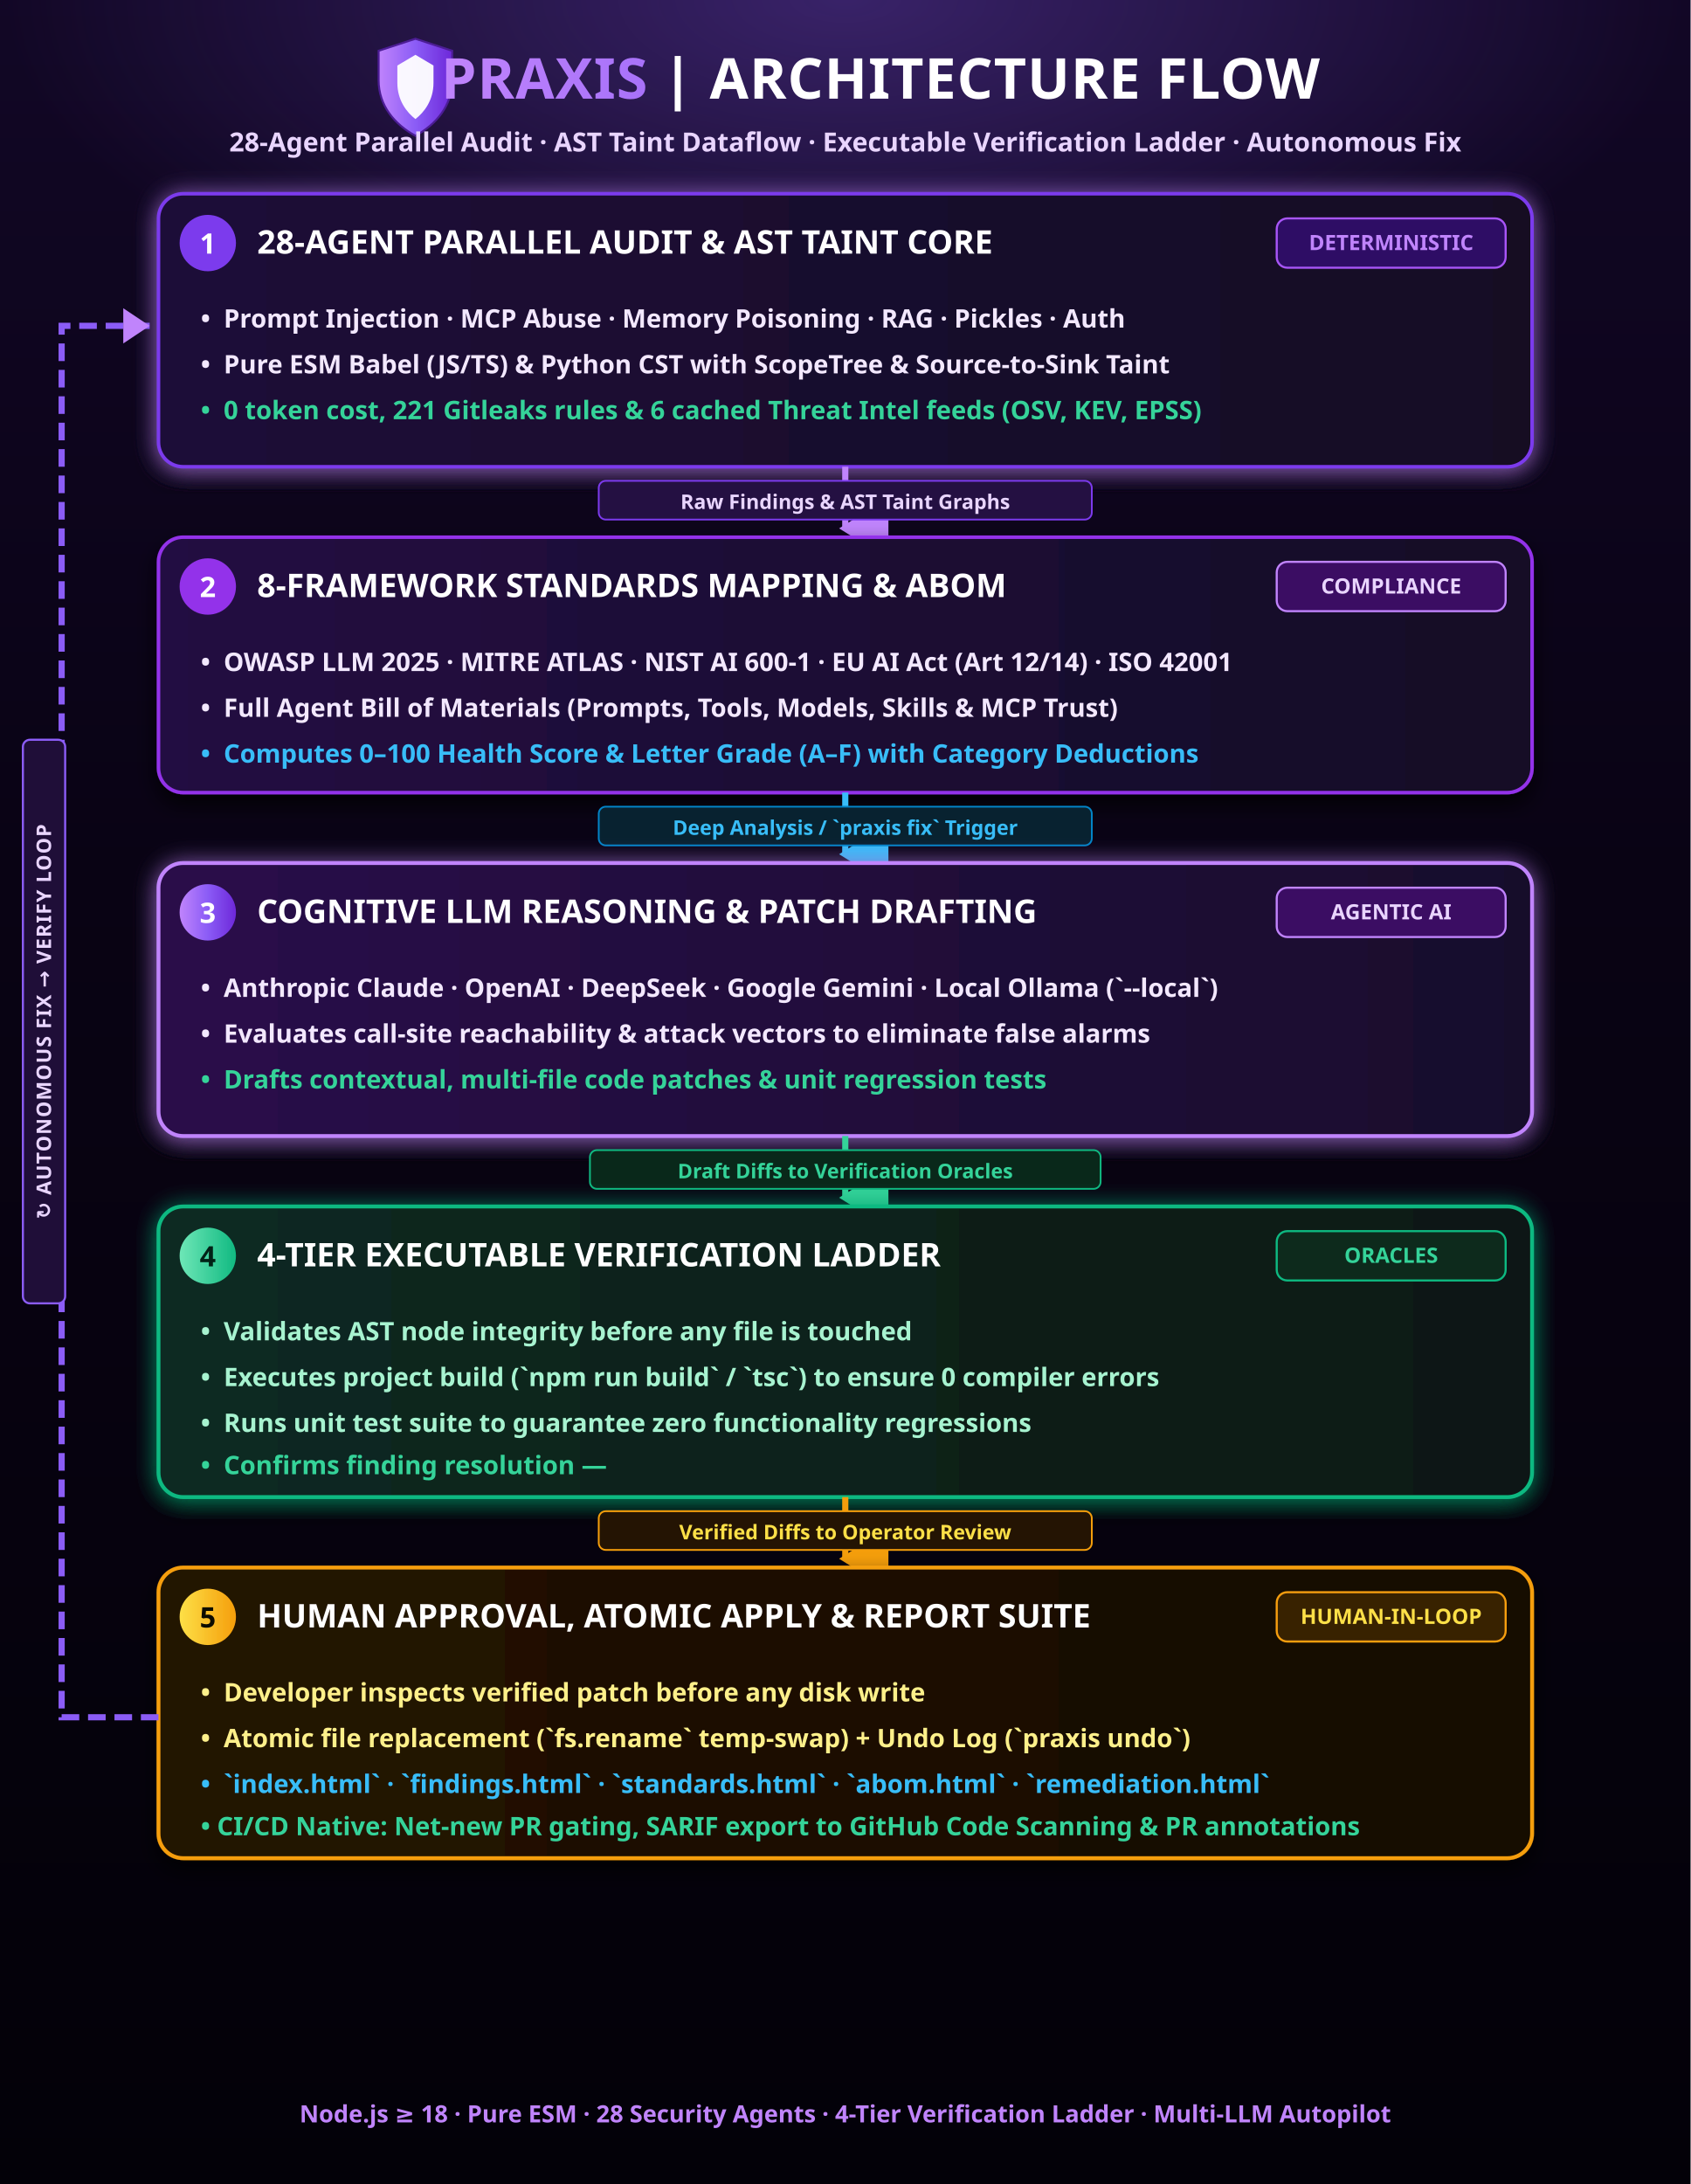
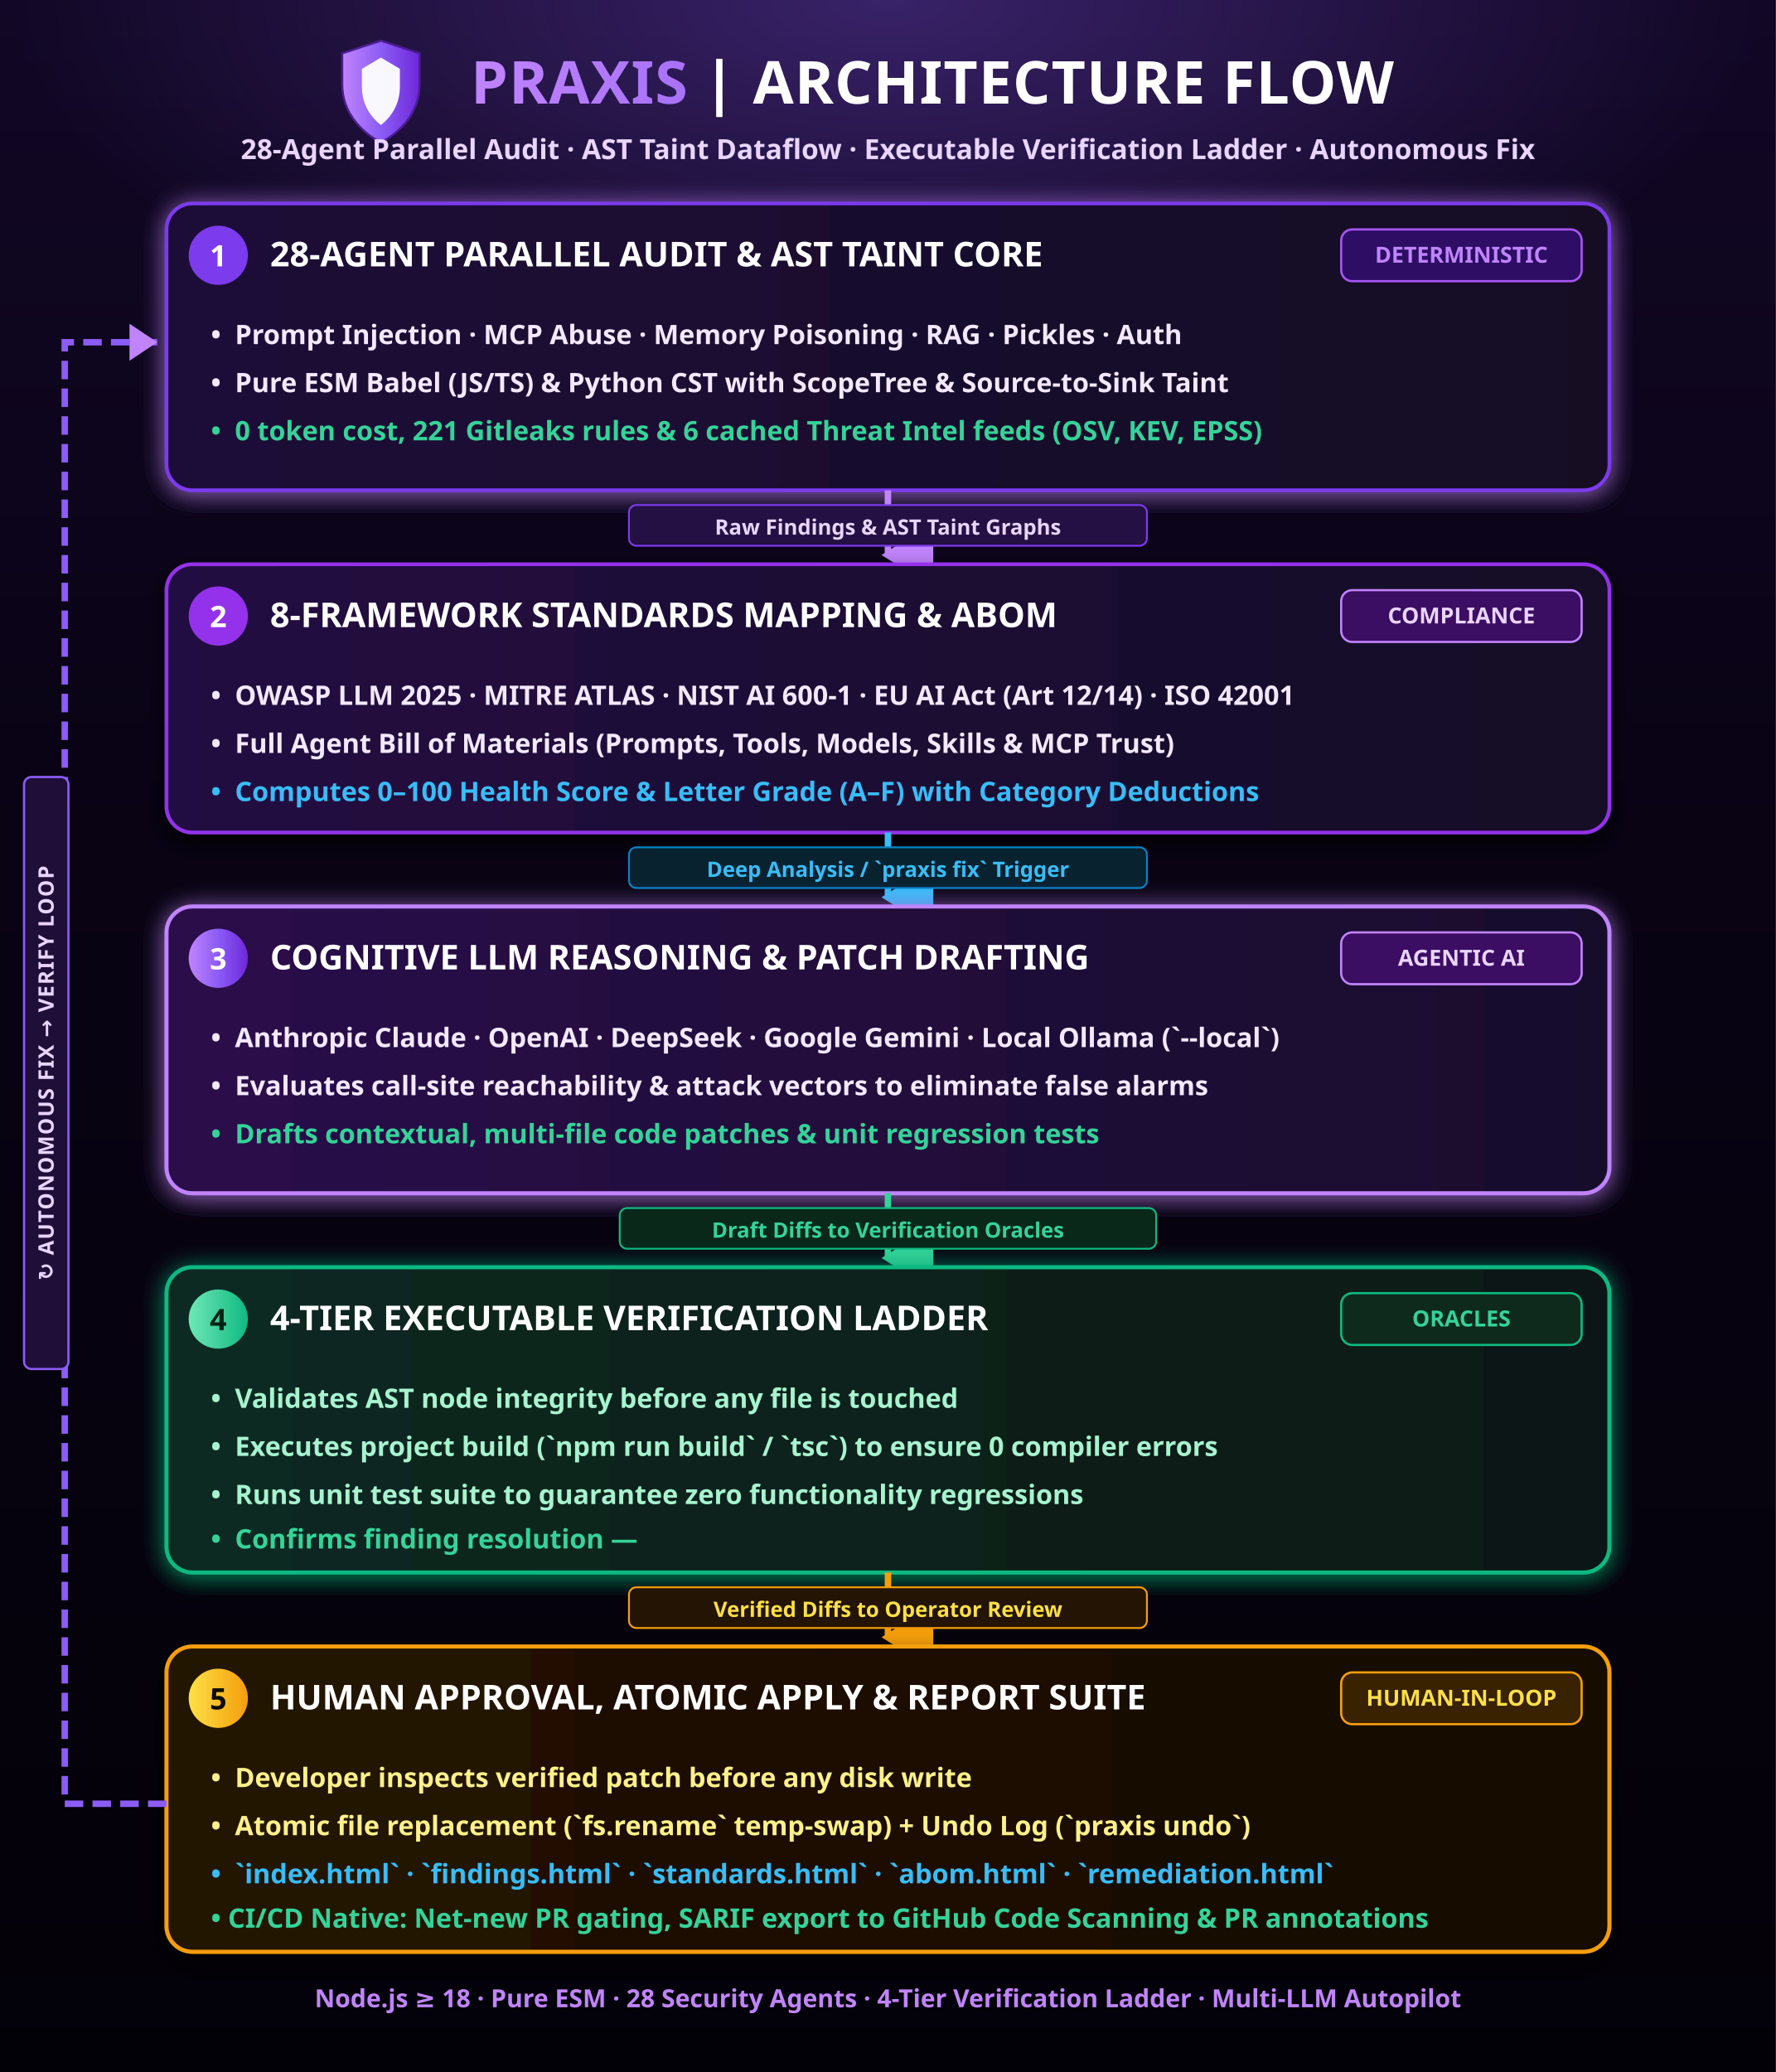
- <svg xmlns="http://www.w3.org/2000/svg" width="960" height="1240" viewBox="0 0 960 1240" role="img" aria-label="Praxis AI Security Architecture and Autonomous Fix Loop Flow">
+ <svg xmlns="http://www.w3.org/2000/svg" width="960" height="1120" viewBox="0 0 960 1120" role="img" aria-label="Praxis AI Security Architecture and Autonomous Fix Loop Flow">
  <defs>
    <linearGradient id="bgGrad" x1="0" y1="0" x2="0" y2="1">
      <stop offset="0%" stop-color="#120726" />
      <stop offset="40%" stop-color="#090314" />
      <stop offset="100%" stop-color="#030108" />
    </linearGradient>
    <radialGradient id="topGlow" cx="50%" cy="0%" r="50%">
      <stop offset="0%" stop-color="#8b5cf6" stop-opacity="0.32" />
      <stop offset="100%" stop-color="#8b5cf6" stop-opacity="0" />
    </radialGradient>
    <linearGradient id="cardScan" x1="0" y1="0" x2="1" y2="0">
      <stop offset="0%" stop-color="#1f0e38" />
      <stop offset="100%" stop-color="#130824" />
    </linearGradient>
    <linearGradient id="cardNorm" x1="0" y1="0" x2="1" y2="0">
      <stop offset="0%" stop-color="#241042" />
      <stop offset="100%" stop-color="#140926" />
    </linearGradient>
    <linearGradient id="cardLlm" x1="0" y1="0" x2="1" y2="0">
      <stop offset="0%" stop-color="#2a0d4a" />
      <stop offset="100%" stop-color="#18072c" />
    </linearGradient>
    <linearGradient id="cardVerify" x1="0" y1="0" x2="1" y2="0">
      <stop offset="0%" stop-color="#0e2a22" />
      <stop offset="100%" stop-color="#081813" />
    </linearGradient>
    <linearGradient id="cardHitl" x1="0" y1="0" x2="1" y2="0">
      <stop offset="0%" stop-color="#241403" />
      <stop offset="100%" stop-color="#140a02" />
    </linearGradient>
    <linearGradient id="praxisGrad" x1="0" y1="0" x2="1" y2="0">
      <stop offset="0%" stop-color="#c084fc" />
      <stop offset="50%" stop-color="#8b5cf6" />
      <stop offset="100%" stop-color="#6d28d9" />
    </linearGradient>
    <linearGradient id="emeraldGrad" x1="0" y1="0" x2="1" y2="0">
      <stop offset="0%" stop-color="#6ee7b7" />
      <stop offset="100%" stop-color="#10b981" />
    </linearGradient>
    <linearGradient id="goldGrad" x1="0" y1="0" x2="1" y2="0">
      <stop offset="0%" stop-color="#fde047" />
      <stop offset="100%" stop-color="#f59e0b" />
    </linearGradient>
    <linearGradient id="cyanGrad" x1="0" y1="0" x2="1" y2="0">
      <stop offset="0%" stop-color="#38bdf8" />
      <stop offset="100%" stop-color="#0284c7" />
    </linearGradient>
    <filter id="shadow" x="-10%" y="-10%" width="120%" height="120%">
      <feDropShadow dx="0" dy="6" stdDeviation="6" flood-color="#000000" flood-opacity="0.8" />
    </filter>
    <filter id="glowPurple" x="-20%" y="-20%" width="140%" height="140%">
      <feDropShadow dx="0" dy="0" stdDeviation="6" flood-color="#c084fc" flood-opacity="0.5" />
    </filter>
    <filter id="glowGreen" x="-20%" y="-20%" width="140%" height="140%">
      <feDropShadow dx="0" dy="0" stdDeviation="6" flood-color="#10b981" flood-opacity="0.5" />
    </filter>
    <marker id="arrDownPurple" markerWidth="10" markerHeight="10" refX="5" refY="7" orient="auto">
      <polygon points="0 0, 10 0, 5 8" fill="#c084fc" />
    </marker>
    <marker id="arrDownCyan" markerWidth="10" markerHeight="10" refX="5" refY="7" orient="auto">
      <polygon points="0 0, 10 0, 5 8" fill="#38bdf8" />
    </marker>
    <marker id="arrDownGreen" markerWidth="10" markerHeight="10" refX="5" refY="7" orient="auto">
      <polygon points="0 0, 10 0, 5 8" fill="#34d399" />
    </marker>
    <marker id="arrDownGold" markerWidth="10" markerHeight="10" refX="5" refY="7" orient="auto">
      <polygon points="0 0, 10 0, 5 8" fill="#f59e0b" />
    </marker>
  </defs>
-   <rect width="960" height="1240" fill="url(#bgGrad)" />
+   <rect width="960" height="1120" fill="url(#bgGrad)" />
  <rect width="960" height="420" fill="url(#topGlow)" />
  <g transform="translate(480, 48)">
-     <g transform="translate(-265, -26) scale(0.38)">
+     <g transform="translate(-295, -26) scale(0.38)">
      <path d="M55 0 L110 18 V62 C110 100 86 128 55 145 C24 128 0 100 0 62 V18 Z" fill="url(#praxisGrad)" stroke="#4c1d95" stroke-width="3" />
      <path d="M55 24 L82 40 V66 C82 92 68 110 55 120 C42 110 28 92 28 66 V40 Z" fill="#ffffff" opacity="0.95" />
    </g>
-     <text x="20" y="8" text-anchor="middle" font-family="'Segoe UI', -apple-system, sans-serif" font-size="32" font-weight="900" letter-spacing="0.5">
+     <text x="24" y="8" text-anchor="middle" font-family="'Segoe UI', -apple-system, sans-serif" font-size="32" font-weight="900" letter-spacing="0.5">
      <tspan fill="url(#praxisGrad)">PRAXIS</tspan>
      <tspan fill="#ffffff" font-weight="800"> | ARCHITECTURE FLOW</tspan>
    </text>
    <text x="0" y="38" text-anchor="middle" font-family="'Segoe UI', -apple-system, sans-serif" font-size="15" font-weight="600" fill="#e9d5ff">
      28-Agent Parallel Audit · AST Taint Dataflow · Executable Verification Ladder · Autonomous Fix
    </text>
  </g>
  <g transform="translate(90, 110)" filter="url(#shadow)">
    <rect x="0" y="0" width="780" height="155" rx="14" fill="url(#cardScan)" stroke="#7c3aed" stroke-width="2" filter="url(#glowPurple)" />
    <circle cx="28" cy="28" r="16" fill="#7c3aed" />
    <text x="28" y="34" text-anchor="middle" font-family="sans-serif" font-size="16" font-weight="900" fill="#ffffff">1</text>
    <text x="56" y="34" font-family="sans-serif" font-size="18.5" font-weight="900" fill="#ffffff">28-AGENT PARALLEL AUDIT &amp; AST TAINT CORE</text>
    <rect x="635" y="14" width="130" height="28" rx="6" fill="#2e1065" stroke="#a855f7" stroke-width="1.2" />
    <text x="700" y="32" text-anchor="middle" font-family="sans-serif" font-size="12" font-weight="800" fill="#c084fc">DETERMINISTIC</text>
    <g transform="translate(24, 60)">
      <text x="0" y="16" font-family="sans-serif" font-size="14.5" font-weight="600" fill="#f3e8ff">• <strong>28 Concurrent Agents:</strong> Prompt Injection · MCP Abuse · Memory Poisoning · RAG · Pickles · Auth</text>
      <text x="0" y="42" font-family="sans-serif" font-size="14.5" font-weight="600" fill="#f3e8ff">• <strong>AST &amp; Taint Engine:</strong> Pure ESM Babel (JS/TS) &amp; Python CST with ScopeTree &amp; Source-to-Sink Taint</text>
      <text x="0" y="68" font-family="sans-serif" font-size="14.5" font-weight="700" fill="#34d399">• <strong>100% Offline &amp; Free:</strong> 0 token cost, 221 Gitleaks rules &amp; 6 cached Threat Intel feeds (OSV, KEV, EPSS)</text>
    </g>
  </g>
  <g transform="translate(480, 265)">
    <line x1="0" y1="0" x2="0" y2="35" stroke="#c084fc" stroke-width="3.5" marker-end="url(#arrDownPurple)" />
    <rect x="-140" y="8" width="280" height="22" rx="4" fill="#241042" stroke="#7c3aed" stroke-width="1" />
    <text x="0" y="24" text-anchor="middle" font-family="sans-serif" font-size="11.5" font-weight="800" fill="#e9d5ff">Raw Findings &amp; AST Taint Graphs</text>
  </g>
  <g transform="translate(90, 305)" filter="url(#shadow)">
    <rect x="0" y="0" width="780" height="145" rx="14" fill="url(#cardNorm)" stroke="#9333ea" stroke-width="2" />
    <circle cx="28" cy="28" r="16" fill="#9333ea" />
    <text x="28" y="34" text-anchor="middle" font-family="sans-serif" font-size="16" font-weight="900" fill="#ffffff">2</text>
    <text x="56" y="34" font-family="sans-serif" font-size="18.5" font-weight="900" fill="#ffffff">8-FRAMEWORK STANDARDS MAPPING &amp; ABOM</text>
    <rect x="635" y="14" width="130" height="28" rx="6" fill="#3b0764" stroke="#c084fc" stroke-width="1.2" />
    <text x="700" y="32" text-anchor="middle" font-family="sans-serif" font-size="12" font-weight="800" fill="#e9d5ff">COMPLIANCE</text>
    <g transform="translate(24, 60)">
      <text x="0" y="16" font-family="sans-serif" font-size="14.5" font-weight="600" fill="#f3e8ff">• <strong>8 Security Standards:</strong> OWASP LLM 2025 · MITRE ATLAS · NIST AI 600-1 · EU AI Act (Art 12/14) · ISO 42001</text>
      <text x="0" y="42" font-family="sans-serif" font-size="14.5" font-weight="600" fill="#f3e8ff">• <strong>CycloneDX 1.5 ABOM:</strong> Full Agent Bill of Materials (Prompts, Tools, Models, Skills &amp; MCP Trust)</text>
      <text x="0" y="68" font-family="sans-serif" font-size="14.5" font-weight="700" fill="#38bdf8">• <strong>Scoring Engine:</strong> Computes 0–100 Health Score &amp; Letter Grade (A–F) with Category Deductions</text>
    </g>
  </g>
  <g transform="translate(480, 450)">
    <line x1="0" y1="0" x2="0" y2="35" stroke="#38bdf8" stroke-width="3.5" marker-end="url(#arrDownCyan)" />
    <rect x="-140" y="8" width="280" height="22" rx="4" fill="#082230" stroke="#0284c7" stroke-width="1" />
    <text x="0" y="24" text-anchor="middle" font-family="sans-serif" font-size="11.5" font-weight="800" fill="#38bdf8">Deep Analysis / `praxis fix` Trigger</text>
  </g>
  <g transform="translate(90, 490)" filter="url(#shadow)">
    <rect x="0" y="0" width="780" height="155" rx="14" fill="url(#cardLlm)" stroke="#c084fc" stroke-width="2.2" filter="url(#glowPurple)" />
    <circle cx="28" cy="28" r="16" fill="url(#praxisGrad)" />
    <text x="28" y="34" text-anchor="middle" font-family="sans-serif" font-size="16" font-weight="900" fill="#ffffff">3</text>
    <text x="56" y="34" font-family="sans-serif" font-size="18.5" font-weight="900" fill="#ffffff">COGNITIVE LLM REASONING &amp; PATCH DRAFTING</text>
    <rect x="635" y="14" width="130" height="28" rx="6" fill="#3b0764" stroke="#c084fc" stroke-width="1.2" />
    <text x="700" y="32" text-anchor="middle" font-family="sans-serif" font-size="12" font-weight="900" fill="#e9d5ff">AGENTIC AI</text>
    <g transform="translate(24, 60)">
      <text x="0" y="16" font-family="sans-serif" font-size="14.5" font-weight="600" fill="#f3e8ff">• <strong>Multi-LLM Router:</strong> Anthropic Claude · OpenAI · DeepSeek · Google Gemini · Local Ollama (`--local`)</text>
      <text x="0" y="42" font-family="sans-serif" font-size="14.5" font-weight="600" fill="#f3e8ff">• <strong>Exploitability Triage:</strong> Evaluates call-site reachability &amp; attack vectors to eliminate false alarms</text>
      <text x="0" y="68" font-family="sans-serif" font-size="14.5" font-weight="700" fill="#34d399">• <strong>Autonomous Code Fix:</strong> Drafts contextual, multi-file code patches &amp; unit regression tests</text>
    </g>
  </g>
  <g transform="translate(480, 645)">
    <line x1="0" y1="0" x2="0" y2="35" stroke="#34d399" stroke-width="3.5" marker-end="url(#arrDownGreen)" />
    <rect x="-145" y="8" width="290" height="22" rx="4" fill="#09281a" stroke="#10b981" stroke-width="1" />
    <text x="0" y="24" text-anchor="middle" font-family="sans-serif" font-size="11.5" font-weight="800" fill="#34d399">Draft Diffs to Verification Oracles</text>
  </g>
  <g transform="translate(90, 685)" filter="url(#shadow)">
    <rect x="0" y="0" width="780" height="165" rx="14" fill="url(#cardVerify)" stroke="#10b981" stroke-width="2.2" filter="url(#glowGreen)" />
    <circle cx="28" cy="28" r="16" fill="url(#emeraldGrad)" />
    <text x="28" y="34" text-anchor="middle" font-family="sans-serif" font-size="16" font-weight="900" fill="#042316">4</text>
    <text x="56" y="34" font-family="sans-serif" font-size="18.5" font-weight="900" fill="#ffffff">4-TIER EXECUTABLE VERIFICATION LADDER</text>
    <rect x="635" y="14" width="130" height="28" rx="6" fill="#0c2b1e" stroke="#10b981" stroke-width="1.2" />
    <text x="700" y="32" text-anchor="middle" font-family="sans-serif" font-size="12" font-weight="900" fill="#34d399">ORACLES</text>
    <g transform="translate(24, 60)">
      <text x="0" y="16" font-family="sans-serif" font-size="14.5" font-weight="600" fill="#a7f3d0">• <strong>Tier 1 (AST Syntax Oracle):</strong> Validates AST node integrity before any file is touched</text>
      <text x="0" y="42" font-family="sans-serif" font-size="14.5" font-weight="600" fill="#a7f3d0">• <strong>Tier 2 (Build Oracle):</strong> Executes project build (`npm run build` / `tsc`) to ensure 0 compiler errors</text>
      <text x="0" y="68" font-family="sans-serif" font-size="14.5" font-weight="600" fill="#a7f3d0">• <strong>Tier 3 (Test Suite Oracle):</strong> Runs unit test suite to guarantee zero functionality regressions</text>
      <text x="0" y="92" font-family="sans-serif" font-size="14.5" font-weight="800" fill="#34d399">• <strong>Tier 4 (Re-scan Oracle):</strong> Confirms finding resolution — <strong>Auto-reverts on any oracle failure</strong>
      </text>
    </g>
  </g>
  <g transform="translate(480, 850)">
    <line x1="0" y1="0" x2="0" y2="35" stroke="#f59e0b" stroke-width="3.5" marker-end="url(#arrDownGold)" />
    <rect x="-140" y="8" width="280" height="22" rx="4" fill="#241403" stroke="#f59e0b" stroke-width="1" />
    <text x="0" y="24" text-anchor="middle" font-family="sans-serif" font-size="11.5" font-weight="800" fill="#fde047">Verified Diffs to Operator Review</text>
  </g>
  <g transform="translate(90, 890)" filter="url(#shadow)">
    <rect x="0" y="0" width="780" height="165" rx="14" fill="url(#cardHitl)" stroke="#f59e0b" stroke-width="2.2" />
    <circle cx="28" cy="28" r="16" fill="url(#goldGrad)" />
    <text x="28" y="34" text-anchor="middle" font-family="sans-serif" font-size="16" font-weight="900" fill="#0c0701">5</text>
    <text x="56" y="34" font-family="sans-serif" font-size="18.5" font-weight="900" fill="#ffffff">HUMAN APPROVAL, ATOMIC APPLY &amp; REPORT SUITE</text>
    <rect x="635" y="14" width="130" height="28" rx="6" fill="#382006" stroke="#f59e0b" stroke-width="1.2" />
    <text x="700" y="32" text-anchor="middle" font-family="sans-serif" font-size="12" font-weight="900" fill="#fde047">HUMAN-IN-LOOP</text>
    <g transform="translate(24, 60)">
      <text x="0" y="16" font-family="sans-serif" font-size="14.5" font-weight="600" fill="#fef08a">• <strong>Interactive Diff Review:</strong> Developer inspects verified patch before any disk write</text>
      <text x="0" y="42" font-family="sans-serif" font-size="14.5" font-weight="600" fill="#fef08a">• <strong>Atomic Disk Apply:</strong> Atomic file replacement (`fs.rename` temp-swap) + Undo Log (`praxis undo`)</text>
      <text x="0" y="68" font-family="sans-serif" font-size="14.5" font-weight="700" fill="#38bdf8">• <strong>Granular HTML Report Suite:</strong> `index.html` · `findings.html` · `standards.html` · `abom.html` · `remediation.html`</text>
      <text x="0" y="92" font-family="sans-serif" font-size="14.5" font-weight="700" fill="#34d399">• CI/CD Native: Net-new PR gating, SARIF export to GitHub Code Scanning &amp; PR annotations</text>
    </g>
  </g>
  <path d="M 90 975 L 35 975 L 35 185 L 85 185" fill="none" stroke="#8b5cf6" stroke-width="3.5" stroke-dasharray="10 5" />
  <polygon points="85,185 70,175 70,195" fill="#c084fc" />
  <g transform="translate(25, 580) rotate(-90)">
    <rect x="-160" y="-12" width="320" height="24" rx="4" fill="#1f0e38" stroke="#8b5cf6" stroke-width="1.2" />
    <text x="0" y="4" text-anchor="middle" font-family="sans-serif" font-size="11.5" font-weight="800" fill="#e9d5ff" letter-spacing="0.5">
      ↻ AUTONOMOUS FIX → VERIFY LOOP
    </text>
  </g>
-   <g transform="translate(480, 1205)">
+   <g transform="translate(480, 1085)">
    <text text-anchor="middle" font-family="'Segoe UI', sans-serif" font-size="13.5" font-weight="600" fill="#c084fc">
      Node.js ≥ 18 · Pure ESM · 28 Security Agents · 4-Tier Verification Ladder · Multi-LLM Autopilot
    </text>
  </g>
</svg>
